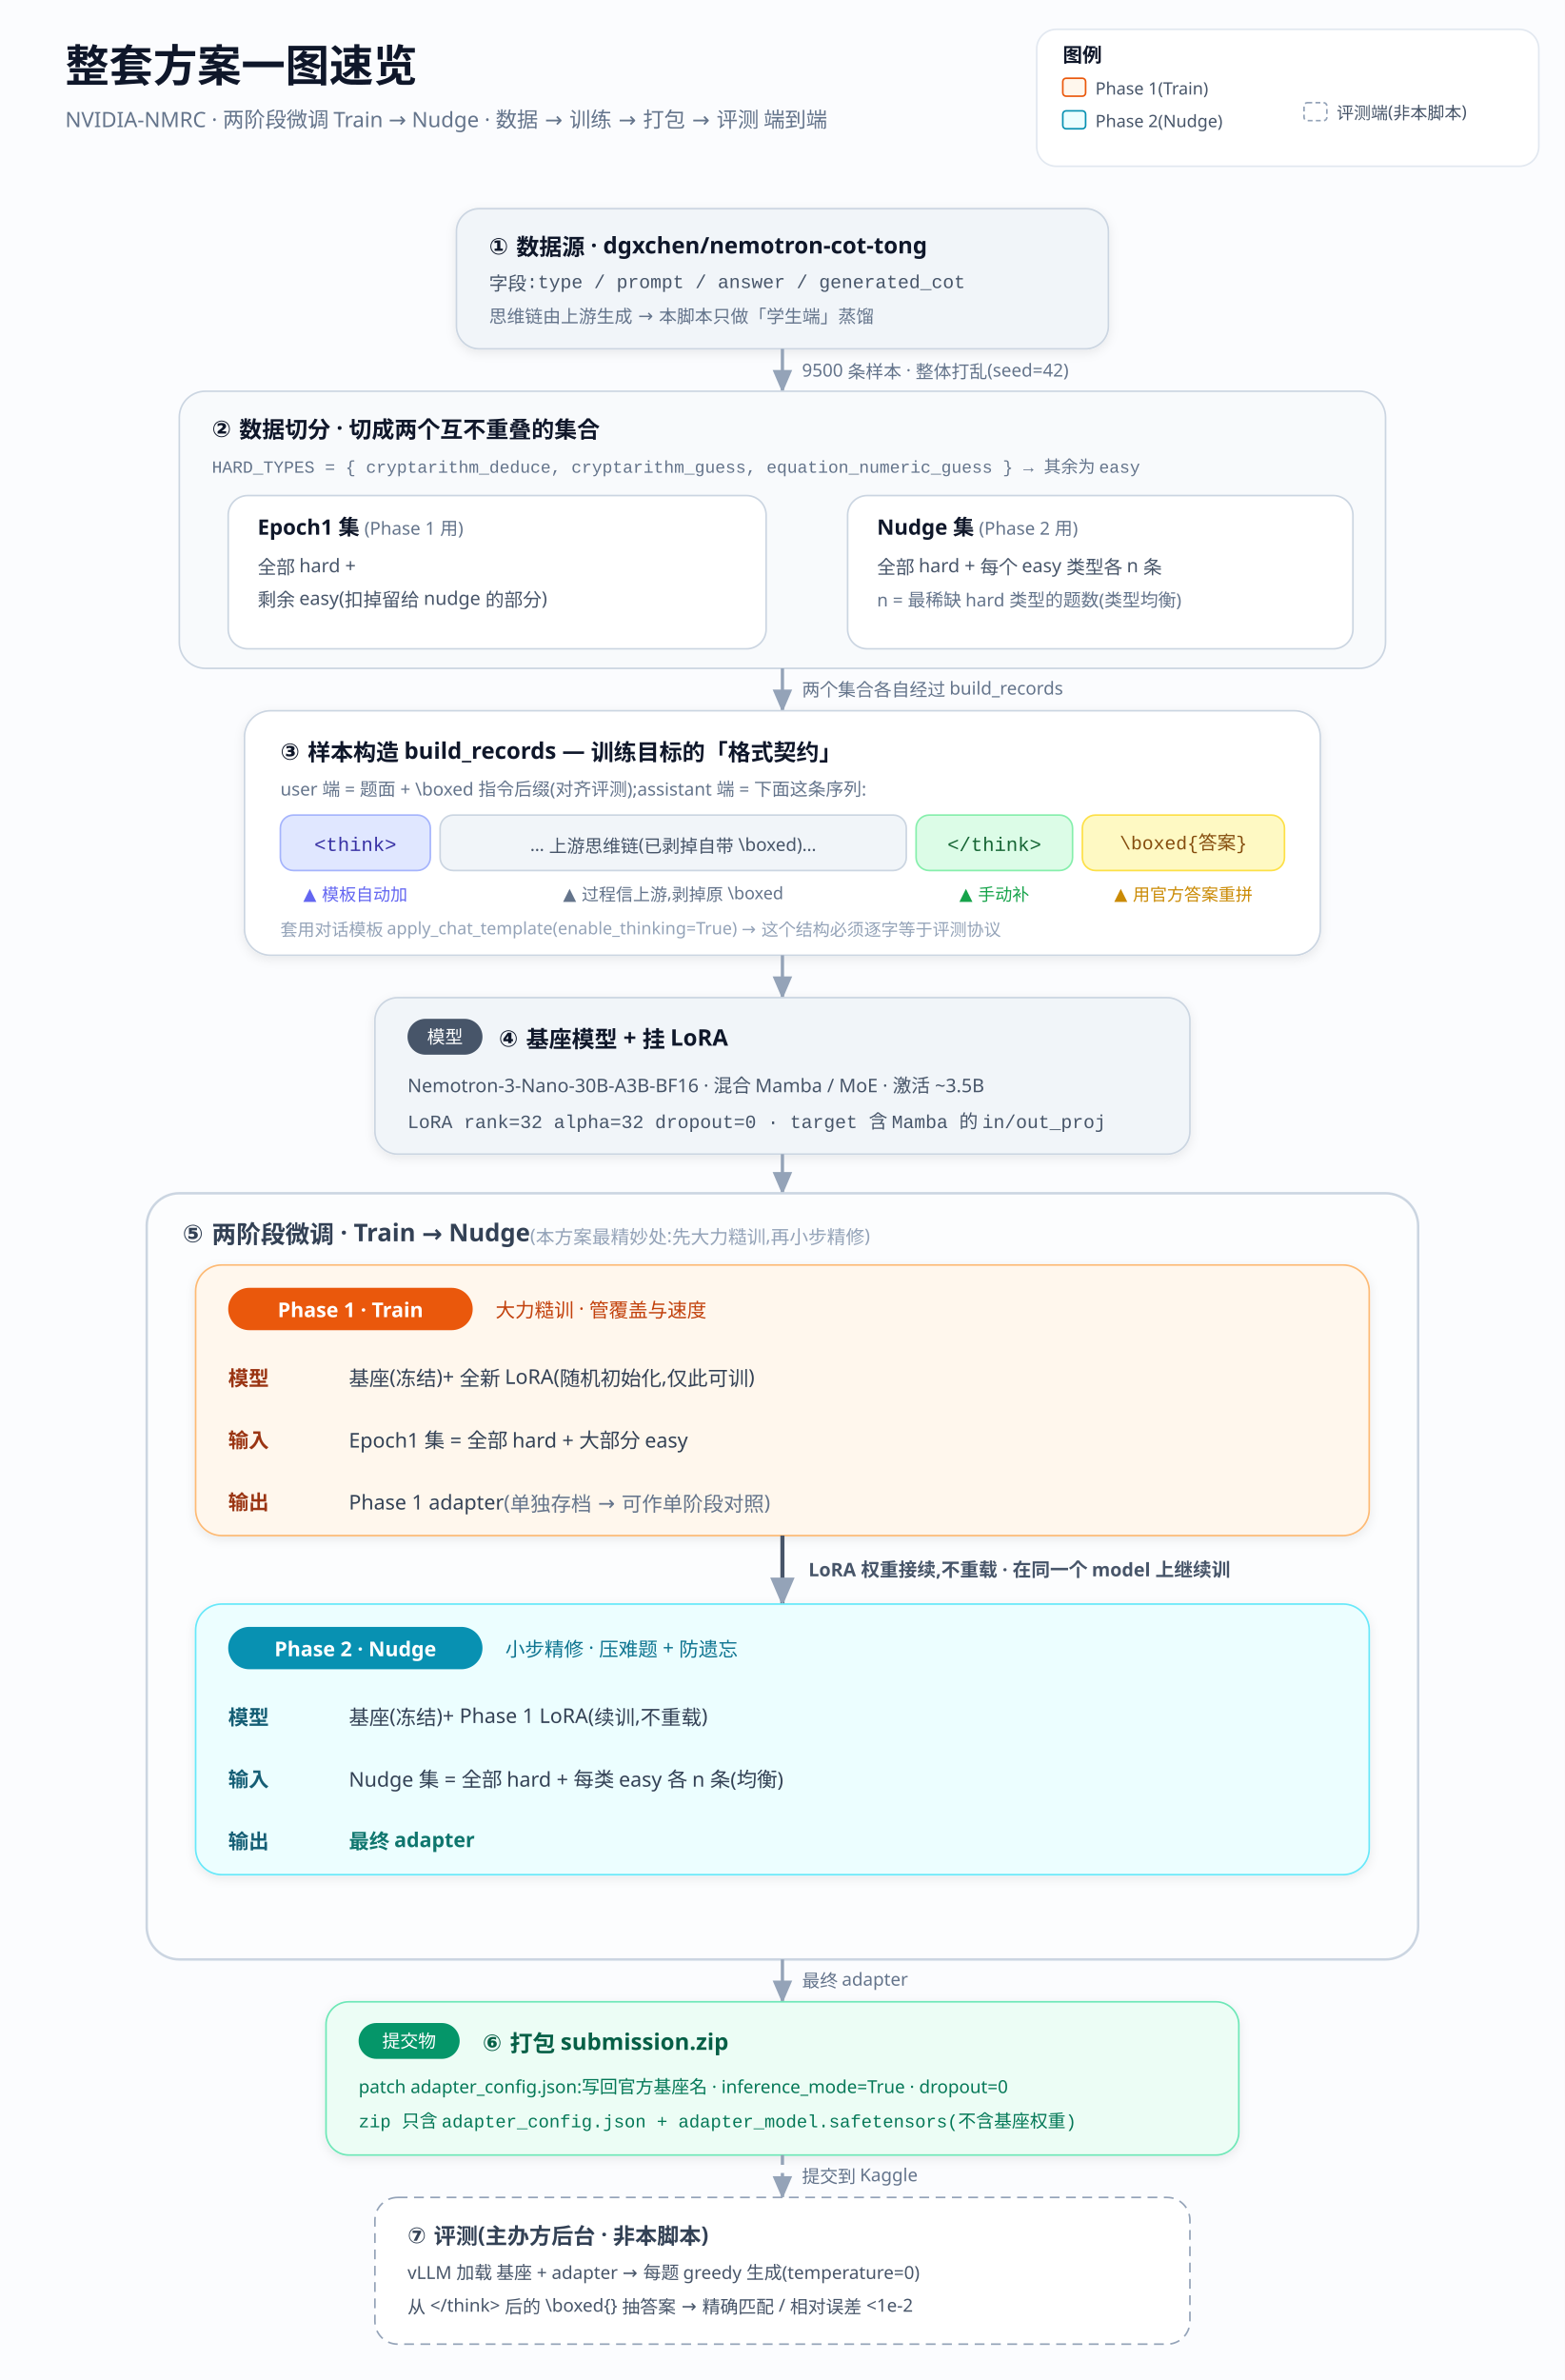
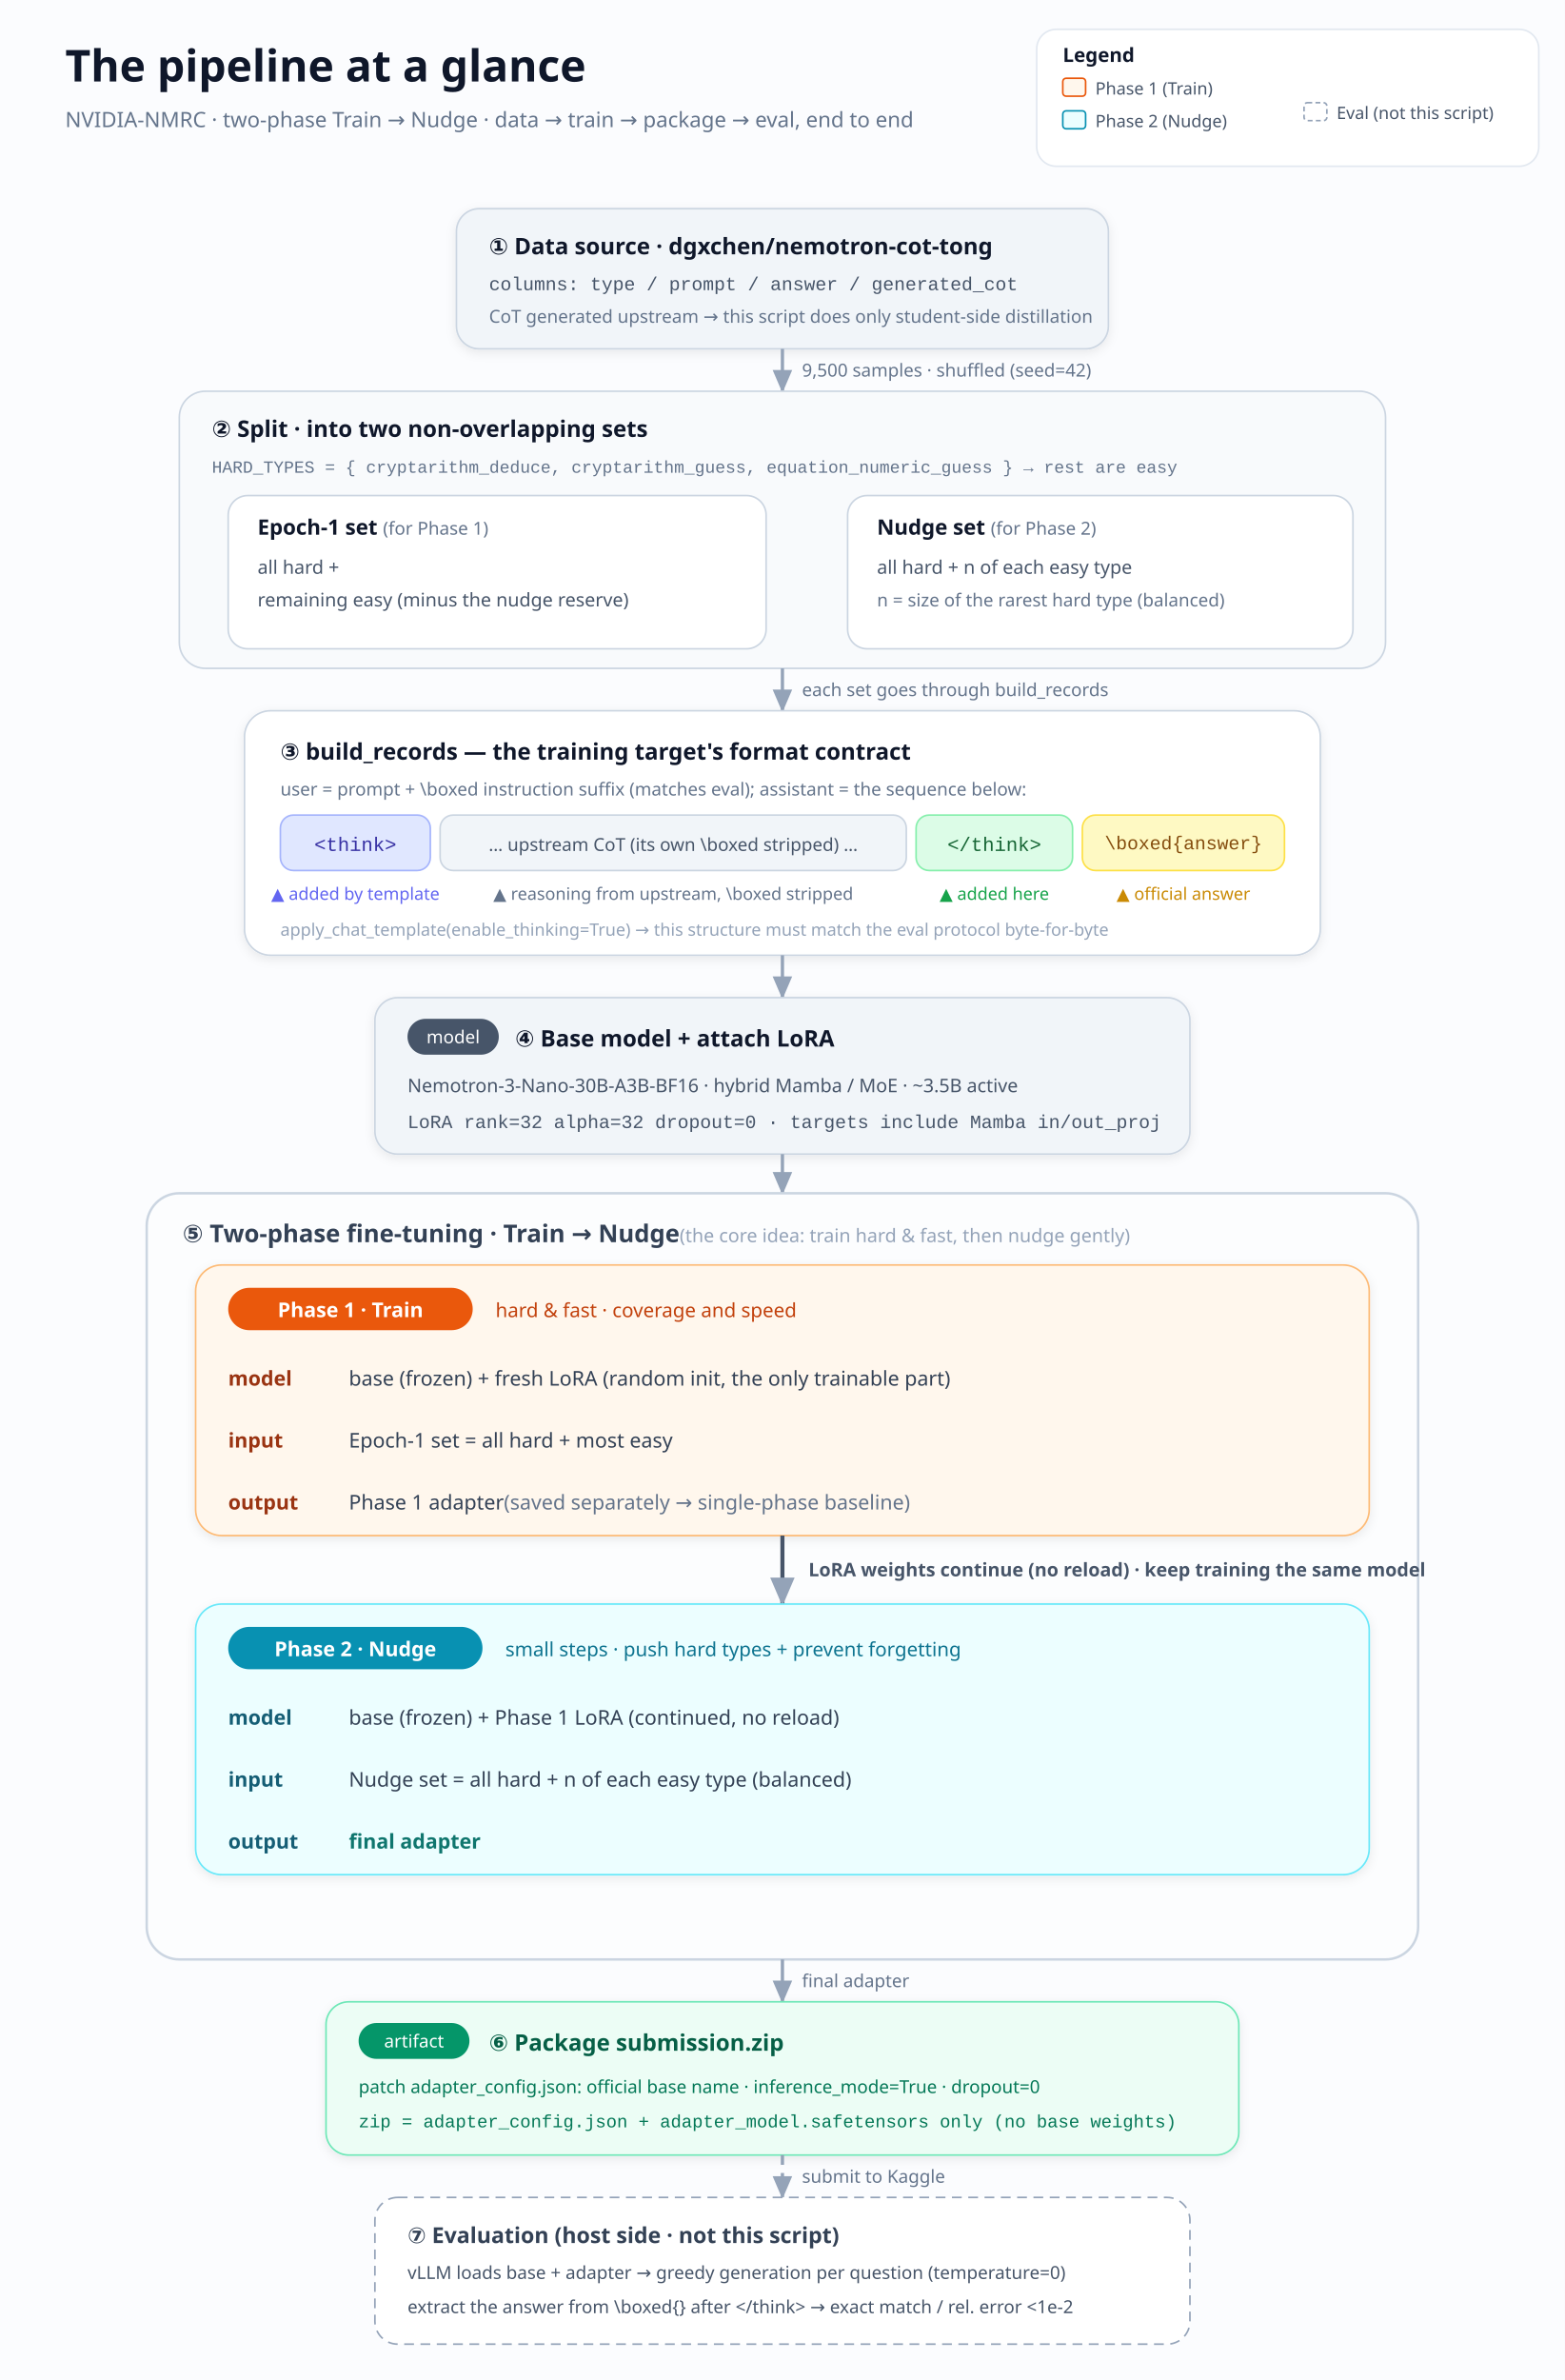
- <svg xmlns="http://www.w3.org/2000/svg" viewBox="0 0 960 1460" width="100%" font-family="'Segoe UI','Microsoft YaHei',system-ui,sans-serif" role="img" aria-labelledby="t d">
+ <svg xmlns="http://www.w3.org/2000/svg" viewBox="0 0 960 1460" width="100%" font-family="'Segoe UI',system-ui,sans-serif" role="img" aria-labelledby="t d">
  <style>
-     text { font-family: 'Segoe UI','Microsoft YaHei',system-ui,sans-serif; }
+     text { font-family: 'Segoe UI',system-ui,sans-serif; }
    .mono { font-family: 'Consolas','Courier New',monospace; }
  </style>
  <defs>
    <marker id="arrow" markerWidth="9" markerHeight="9" refX="6.5" refY="3" orient="auto" markerUnits="strokeWidth">
      <path d="M0,0 L7,3 L0,6 Z" fill="#94A3B8" />
    </marker>
    <filter id="soft" x="-10%" y="-10%" width="120%" height="130%">
      <feDropShadow dx="0" dy="2" stdDeviation="3" flood-color="#0F172A" flood-opacity="0.08" />
    </filter>
  </defs>
  <rect x="0" y="0" width="960" height="1460" fill="#FBFCFE" />
-   <text x="40" y="50" font-size="27" font-weight="700" fill="#0F172A">整套方案一图速览</text>
-   <text x="40" y="78" font-size="13" fill="#64748B">NVIDIA-NMRC · 两阶段微调 Train → Nudge · 数据 → 训练 → 打包 → 评测 端到端</text>
+   <text x="40" y="50" font-size="27" font-weight="700" fill="#0F172A">The pipeline at a glance</text>
+   <text x="40" y="78" font-size="13" fill="#64748B">NVIDIA-NMRC · two-phase Train → Nudge · data → train → package → eval, end to end</text>
  <rect x="636" y="18" width="308" height="84" rx="12" fill="#FFFFFF" stroke="#E2E8F0" />
-   <text x="652" y="38" font-size="12" font-weight="700" fill="#0F172A">图例</text>
+   <text x="652" y="38" font-size="12" font-weight="700" fill="#0F172A">Legend</text>
  <rect x="652" y="48" width="14" height="11" rx="2" fill="#FFF7ED" stroke="#EA580C" />
-   <text x="672" y="58" font-size="10.5" fill="#475569">Phase 1(Train)</text>
+   <text x="672" y="58" font-size="10.5" fill="#475569">Phase 1 (Train)</text>
  <rect x="652" y="68" width="14" height="11" rx="2" fill="#ECFEFF" stroke="#0891B2" />
-   <text x="672" y="78" font-size="10.5" fill="#475569">Phase 2(Nudge)</text>
+   <text x="672" y="78" font-size="10.5" fill="#475569">Phase 2 (Nudge)</text>
  <rect x="800" y="63" width="14" height="11" rx="2" fill="#FFFFFF" stroke="#94A3B8" stroke-dasharray="3 2" />
-   <text x="820" y="73" font-size="10.5" fill="#475569">评测端(非本脚本)</text>
+   <text x="820" y="73" font-size="10.5" fill="#475569">Eval (not this script)</text>
  <rect x="280" y="128" width="400" height="86" rx="14" fill="#F1F5F9" stroke="#CBD5E1" filter="url(#soft)" />
-   <text x="300" y="156" font-size="14" font-weight="700" fill="#0F172A">① 数据源 · dgxchen/nemotron-cot-tong</text>
-   <text x="300" y="178" font-size="11.5" fill="#475569" class="mono">字段:type / prompt / answer / generated_cot</text>
-   <text x="300" y="198" font-size="11" fill="#64748B">思维链由上游生成 → 本脚本只做「学生端」蒸馏</text>
+   <text x="300" y="156" font-size="14" font-weight="700" fill="#0F172A">① Data source · dgxchen/nemotron-cot-tong</text>
+   <text x="300" y="178" font-size="11.5" fill="#475569" class="mono">columns: type / prompt / answer / generated_cot</text>
+   <text x="300" y="198" font-size="11" fill="#64748B">CoT generated upstream → this script does only student-side distillation</text>
  <line x1="480" y1="214" x2="480" y2="240" stroke="#94A3B8" stroke-width="2" marker-end="url(#arrow)" />
-   <text x="492" y="231" font-size="11" fill="#64748B">9500 条样本 · 整体打乱(seed=42)</text>
+   <text x="492" y="231" font-size="11" fill="#64748B">9,500 samples · shuffled (seed=42)</text>
  <rect x="110" y="240" width="740" height="170" rx="16" fill="#F8FAFC" stroke="#CBD5E1" />
-   <text x="130" y="268" font-size="14" font-weight="700" fill="#0F172A">② 数据切分 · 切成两个互不重叠的集合</text>
-   <text x="130" y="290" font-size="10.5" fill="#64748B" class="mono">HARD_TYPES = { cryptarithm_deduce, cryptarithm_guess, equation_numeric_guess } → 其余为 easy</text>
+   <text x="130" y="268" font-size="14" font-weight="700" fill="#0F172A">② Split · into two non-overlapping sets</text>
+   <text x="130" y="290" font-size="10.5" fill="#64748B" class="mono">HARD_TYPES = { cryptarithm_deduce, cryptarithm_guess, equation_numeric_guess } → rest are easy</text>
  <rect x="140" y="304" width="330" height="94" rx="12" fill="#FFFFFF" stroke="#CBD5E1" />
-   <text x="158" y="328" font-size="13" font-weight="700" fill="#0F172A">Epoch1 集 <tspan font-weight="400" fill="#64748B" font-size="11">(Phase 1 用)</tspan>
+   <text x="158" y="328" font-size="13" font-weight="700" fill="#0F172A">Epoch-1 set <tspan font-weight="400" fill="#64748B" font-size="11">(for Phase 1)</tspan>
  </text>
-   <text x="158" y="352" font-size="11.5" fill="#475569">全部 hard +</text>
-   <text x="158" y="372" font-size="11.5" fill="#475569">剩余 easy(扣掉留给 nudge 的部分)</text>
+   <text x="158" y="352" font-size="11.5" fill="#475569">all hard +</text>
+   <text x="158" y="372" font-size="11.5" fill="#475569">remaining easy (minus the nudge reserve)</text>
  <rect x="520" y="304" width="310" height="94" rx="12" fill="#FFFFFF" stroke="#CBD5E1" />
-   <text x="538" y="328" font-size="13" font-weight="700" fill="#0F172A">Nudge 集 <tspan font-weight="400" fill="#64748B" font-size="11">(Phase 2 用)</tspan>
+   <text x="538" y="328" font-size="13" font-weight="700" fill="#0F172A">Nudge set <tspan font-weight="400" fill="#64748B" font-size="11">(for Phase 2)</tspan>
  </text>
-   <text x="538" y="352" font-size="11.5" fill="#475569">全部 hard + 每个 easy 类型各 n 条</text>
-   <text x="538" y="372" font-size="11" fill="#64748B">n = 最稀缺 hard 类型的题数(类型均衡)</text>
+   <text x="538" y="352" font-size="11.5" fill="#475569">all hard + n of each easy type</text>
+   <text x="538" y="372" font-size="11" fill="#64748B">n = size of the rarest hard type (balanced)</text>
  <line x1="480" y1="410" x2="480" y2="436" stroke="#94A3B8" stroke-width="2" marker-end="url(#arrow)" />
-   <text x="492" y="427" font-size="11" fill="#64748B">两个集合各自经过 build_records</text>
+   <text x="492" y="427" font-size="11" fill="#64748B">each set goes through build_records</text>
  <rect x="150" y="436" width="660" height="150" rx="16" fill="#FFFFFF" stroke="#CBD5E1" filter="url(#soft)" />
-   <text x="172" y="466" font-size="14" font-weight="700" fill="#0F172A">③ 样本构造 build_records — 训练目标的「格式契约」</text>
-   <text x="172" y="488" font-size="11" fill="#64748B">user 端 = 题面 + \boxed 指令后缀(对齐评测);assistant 端 = 下面这条序列:</text>
+   <text x="172" y="466" font-size="14" font-weight="700" fill="#0F172A">③ build_records — the training target's format contract</text>
+   <text x="172" y="488" font-size="11" fill="#64748B">user = prompt + \boxed instruction suffix (matches eval);  assistant = the sequence below:</text>
  <rect x="172" y="500" width="92" height="34" rx="8" fill="#E0E7FF" stroke="#A5B4FC" />
  <text x="218" y="522" font-size="12" fill="#3730A3" text-anchor="middle" class="mono">&lt;think&gt;</text>
  <rect x="270" y="500" width="286" height="34" rx="8" fill="#F1F5F9" stroke="#CBD5E1" />
-   <text x="413" y="522" font-size="11" fill="#475569" text-anchor="middle">… 上游思维链(已剥掉自带 \boxed)…</text>
+   <text x="413" y="522" font-size="11" fill="#475569" text-anchor="middle">… upstream CoT (its own \boxed stripped) …</text>
  <rect x="562" y="500" width="96" height="34" rx="8" fill="#DCFCE7" stroke="#86EFAC" />
  <text x="610" y="522" font-size="12" fill="#166534" text-anchor="middle" class="mono">&lt;/think&gt;</text>
  <rect x="664" y="500" width="124" height="34" rx="8" fill="#FEF9C3" stroke="#FDE047" />
-   <text x="726" y="521" font-size="11.5" fill="#854D0E" text-anchor="middle" class="mono">\boxed{答案}</text>
-   <text x="218" y="552" font-size="10.5" fill="#6366F1" text-anchor="middle">▲ 模板自动加</text>
-   <text x="413" y="552" font-size="10.5" fill="#64748B" text-anchor="middle">▲ 过程信上游,剥掉原 \boxed</text>
-   <text x="610" y="552" font-size="10.5" fill="#16A34A" text-anchor="middle">▲ 手动补</text>
-   <text x="726" y="552" font-size="10.5" fill="#CA8A04" text-anchor="middle">▲ 用官方答案重拼</text>
-   <text x="172" y="574" font-size="10.5" fill="#94A3B8">套用对话模板 apply_chat_template(enable_thinking=True) → 这个结构必须逐字等于评测协议</text>
+   <text x="726" y="521" font-size="11.5" fill="#854D0E" text-anchor="middle" class="mono">\boxed{answer}</text>
+   <text x="218" y="552" font-size="10.5" fill="#6366F1" text-anchor="middle">▲ added by template</text>
+   <text x="413" y="552" font-size="10.5" fill="#64748B" text-anchor="middle">▲ reasoning from upstream, \boxed stripped</text>
+   <text x="610" y="552" font-size="10.5" fill="#16A34A" text-anchor="middle">▲ added here</text>
+   <text x="726" y="552" font-size="10.5" fill="#CA8A04" text-anchor="middle">▲ official answer</text>
+   <text x="172" y="574" font-size="10.5" fill="#94A3B8">apply_chat_template(enable_thinking=True) → this structure must match the eval protocol byte-for-byte</text>
  <line x1="480" y1="586" x2="480" y2="612" stroke="#94A3B8" stroke-width="2" marker-end="url(#arrow)" />
  <rect x="230" y="612" width="500" height="96" rx="14" fill="#F1F5F9" stroke="#CBD5E1" filter="url(#soft)" />
-   <rect x="250" y="625" width="46" height="22" rx="11" fill="#475569" />
-   <text x="273" y="640" font-size="11" fill="#FFFFFF" text-anchor="middle">模型</text>
-   <text x="306" y="642" font-size="14" font-weight="700" fill="#0F172A">④ 基座模型 + 挂 LoRA</text>
-   <text x="250" y="670" font-size="11.5" fill="#475569">Nemotron-3-Nano-30B-A3B-BF16 · 混合 Mamba / MoE · 激活 ~3.5B</text>
-   <text x="250" y="692" font-size="11.5" fill="#475569" class="mono">LoRA rank=32 alpha=32 dropout=0 · target 含 Mamba 的 in/out_proj</text>
+   <rect x="250" y="625" width="56" height="22" rx="11" fill="#475569" />
+   <text x="278" y="640" font-size="11" fill="#FFFFFF" text-anchor="middle">model</text>
+   <text x="316" y="642" font-size="14" font-weight="700" fill="#0F172A">④ Base model + attach LoRA</text>
+   <text x="250" y="670" font-size="11.5" fill="#475569">Nemotron-3-Nano-30B-A3B-BF16 · hybrid Mamba / MoE · ~3.5B active</text>
+   <text x="250" y="692" font-size="11.5" fill="#475569" class="mono">LoRA rank=32 alpha=32 dropout=0 · targets include Mamba in/out_proj</text>
  <line x1="480" y1="708" x2="480" y2="732" stroke="#94A3B8" stroke-width="2" marker-end="url(#arrow)" />
  <rect x="90" y="732" width="780" height="470" rx="20" fill="#FCFDFE" stroke="#CBD5E1" stroke-width="1.5" />
-   <text x="112" y="762" font-size="15" font-weight="700" fill="#334155">⑤ 两阶段微调 · Train → Nudge<tspan font-weight="400" fill="#94A3B8" font-size="11.5">(本方案最精妙处:先大力糙训,再小步精修)</tspan>
+   <text x="112" y="762" font-size="15" font-weight="700" fill="#334155">⑤ Two-phase fine-tuning · Train → Nudge<tspan font-weight="400" fill="#94A3B8" font-size="11.5">  (the core idea: train hard &amp; fast, then nudge gently)</tspan>
  </text>
  <rect x="120" y="776" width="720" height="166" rx="16" fill="#FFF7ED" stroke="#FDBA74" filter="url(#soft)" />
  <rect x="140" y="790" width="150" height="26" rx="13" fill="#EA580C" />
  <text x="215" y="808" font-size="12.5" font-weight="700" fill="#FFFFFF" text-anchor="middle">Phase 1 · Train</text>
-   <text x="304" y="808" font-size="12" fill="#C2410C">大力糙训 · 管覆盖与速度</text>
-   <text x="140" y="850" font-size="12.5" font-weight="700" fill="#9A3412">模型</text>
-   <text x="214" y="850" font-size="12.5" fill="#334155">基座(冻结)+ 全新 LoRA(随机初始化,仅此可训)</text>
-   <text x="140" y="888" font-size="12.5" font-weight="700" fill="#9A3412">输入</text>
-   <text x="214" y="888" font-size="12.5" fill="#334155">Epoch1 集 = 全部 hard + 大部分 easy</text>
-   <text x="140" y="926" font-size="12.5" font-weight="700" fill="#9A3412">输出</text>
-   <text x="214" y="926" font-size="12.5" fill="#334155">Phase 1 adapter<tspan fill="#64748B">(单独存档 → 可作单阶段对照)</tspan>
+   <text x="304" y="808" font-size="12" fill="#C2410C">hard &amp; fast · coverage and speed</text>
+   <text x="140" y="850" font-size="12.5" font-weight="700" fill="#9A3412">model</text>
+   <text x="214" y="850" font-size="12.5" fill="#334155">base (frozen) + fresh LoRA (random init, the only trainable part)</text>
+   <text x="140" y="888" font-size="12.5" font-weight="700" fill="#9A3412">input</text>
+   <text x="214" y="888" font-size="12.5" fill="#334155">Epoch-1 set = all hard + most easy</text>
+   <text x="140" y="926" font-size="12.5" font-weight="700" fill="#9A3412">output</text>
+   <text x="214" y="926" font-size="12.5" fill="#334155">Phase 1 adapter<tspan fill="#64748B"> (saved separately → single-phase baseline)</tspan>
  </text>
  <line x1="480" y1="942" x2="480" y2="984" stroke="#475569" stroke-width="2.5" marker-end="url(#arrow)" />
-   <text x="496" y="967" font-size="11.5" font-weight="600" fill="#475569">LoRA 权重接续,不重载 · 在同一个 model 上继续训</text>
+   <text x="496" y="967" font-size="11.5" font-weight="600" fill="#475569">LoRA weights continue (no reload) · keep training the same model</text>
  <rect x="120" y="984" width="720" height="166" rx="16" fill="#ECFEFF" stroke="#67E8F9" filter="url(#soft)" />
  <rect x="140" y="998" width="156" height="26" rx="13" fill="#0891B2" />
  <text x="218" y="1016" font-size="12.5" font-weight="700" fill="#FFFFFF" text-anchor="middle">Phase 2 · Nudge</text>
-   <text x="310" y="1016" font-size="12" fill="#0E7490">小步精修 · 压难题 + 防遗忘</text>
-   <text x="140" y="1058" font-size="12.5" font-weight="700" fill="#155E75">模型</text>
-   <text x="214" y="1058" font-size="12.5" fill="#334155">基座(冻结)+ Phase 1 LoRA(续训,不重载)</text>
-   <text x="140" y="1096" font-size="12.5" font-weight="700" fill="#155E75">输入</text>
-   <text x="214" y="1096" font-size="12.5" fill="#334155">Nudge 集 = 全部 hard + 每类 easy 各 n 条(均衡)</text>
-   <text x="140" y="1134" font-size="12.5" font-weight="700" fill="#155E75">输出</text>
-   <text x="214" y="1134" font-size="12.5" font-weight="700" fill="#0F766E">最终 adapter</text>
+   <text x="310" y="1016" font-size="12" fill="#0E7490">small steps · push hard types + prevent forgetting</text>
+   <text x="140" y="1058" font-size="12.5" font-weight="700" fill="#155E75">model</text>
+   <text x="214" y="1058" font-size="12.5" fill="#334155">base (frozen) + Phase 1 LoRA (continued, no reload)</text>
+   <text x="140" y="1096" font-size="12.5" font-weight="700" fill="#155E75">input</text>
+   <text x="214" y="1096" font-size="12.5" fill="#334155">Nudge set = all hard + n of each easy type (balanced)</text>
+   <text x="140" y="1134" font-size="12.5" font-weight="700" fill="#155E75">output</text>
+   <text x="214" y="1134" font-size="12.5" font-weight="700" fill="#0F766E">final adapter</text>
  <line x1="480" y1="1202" x2="480" y2="1228" stroke="#94A3B8" stroke-width="2" marker-end="url(#arrow)" />
-   <text x="492" y="1219" font-size="11" fill="#64748B">最终 adapter</text>
+   <text x="492" y="1219" font-size="11" fill="#64748B">final adapter</text>
  <rect x="200" y="1228" width="560" height="94" rx="14" fill="#ECFDF5" stroke="#6EE7B7" filter="url(#soft)" />
-   <rect x="220" y="1241" width="62" height="22" rx="11" fill="#059669" />
-   <text x="251" y="1256" font-size="11" fill="#FFFFFF" text-anchor="middle">提交物</text>
-   <text x="296" y="1258" font-size="14" font-weight="700" fill="#065F46">⑥ 打包 submission.zip</text>
-   <text x="220" y="1284" font-size="11" fill="#047857">patch adapter_config.json:写回官方基座名 · inference_mode=True · dropout=0</text>
-   <text x="220" y="1305" font-size="11" fill="#047857" class="mono">zip 只含 adapter_config.json + adapter_model.safetensors(不含基座权重)</text>
+   <rect x="220" y="1241" width="68" height="22" rx="11" fill="#059669" />
+   <text x="254" y="1256" font-size="11" fill="#FFFFFF" text-anchor="middle">artifact</text>
+   <text x="300" y="1258" font-size="14" font-weight="700" fill="#065F46">⑥ Package submission.zip</text>
+   <text x="220" y="1284" font-size="11" fill="#047857">patch adapter_config.json: official base name · inference_mode=True · dropout=0</text>
+   <text x="220" y="1305" font-size="11" fill="#047857" class="mono">zip = adapter_config.json + adapter_model.safetensors only (no base weights)</text>
  <line x1="480" y1="1322" x2="480" y2="1348" stroke="#94A3B8" stroke-width="2" stroke-dasharray="6 5" marker-end="url(#arrow)" />
-   <text x="492" y="1339" font-size="11" fill="#64748B">提交到 Kaggle</text>
+   <text x="492" y="1339" font-size="11" fill="#64748B">submit to Kaggle</text>
  <rect x="230" y="1348" width="500" height="90" rx="14" fill="#FFFFFF" stroke="#94A3B8" stroke-dasharray="6 4" />
-   <text x="250" y="1376" font-size="13.5" font-weight="700" fill="#334155">⑦ 评测(主办方后台 · 非本脚本)</text>
-   <text x="250" y="1398" font-size="11" fill="#475569">vLLM 加载 基座 + adapter → 每题 greedy 生成(temperature=0)</text>
-   <text x="250" y="1419" font-size="11" fill="#475569">从 &lt;/think&gt; 后的 \boxed{} 抽答案 → 精确匹配 / 相对误差 &lt;1e-2</text>
+   <text x="250" y="1376" font-size="13.5" font-weight="700" fill="#334155">⑦ Evaluation (host side · not this script)</text>
+   <text x="250" y="1398" font-size="11" fill="#475569">vLLM loads base + adapter → greedy generation per question (temperature=0)</text>
+   <text x="250" y="1419" font-size="11" fill="#475569">extract the answer from \boxed{} after &lt;/think&gt; → exact match / rel. error &lt;1e-2</text>
</svg>
